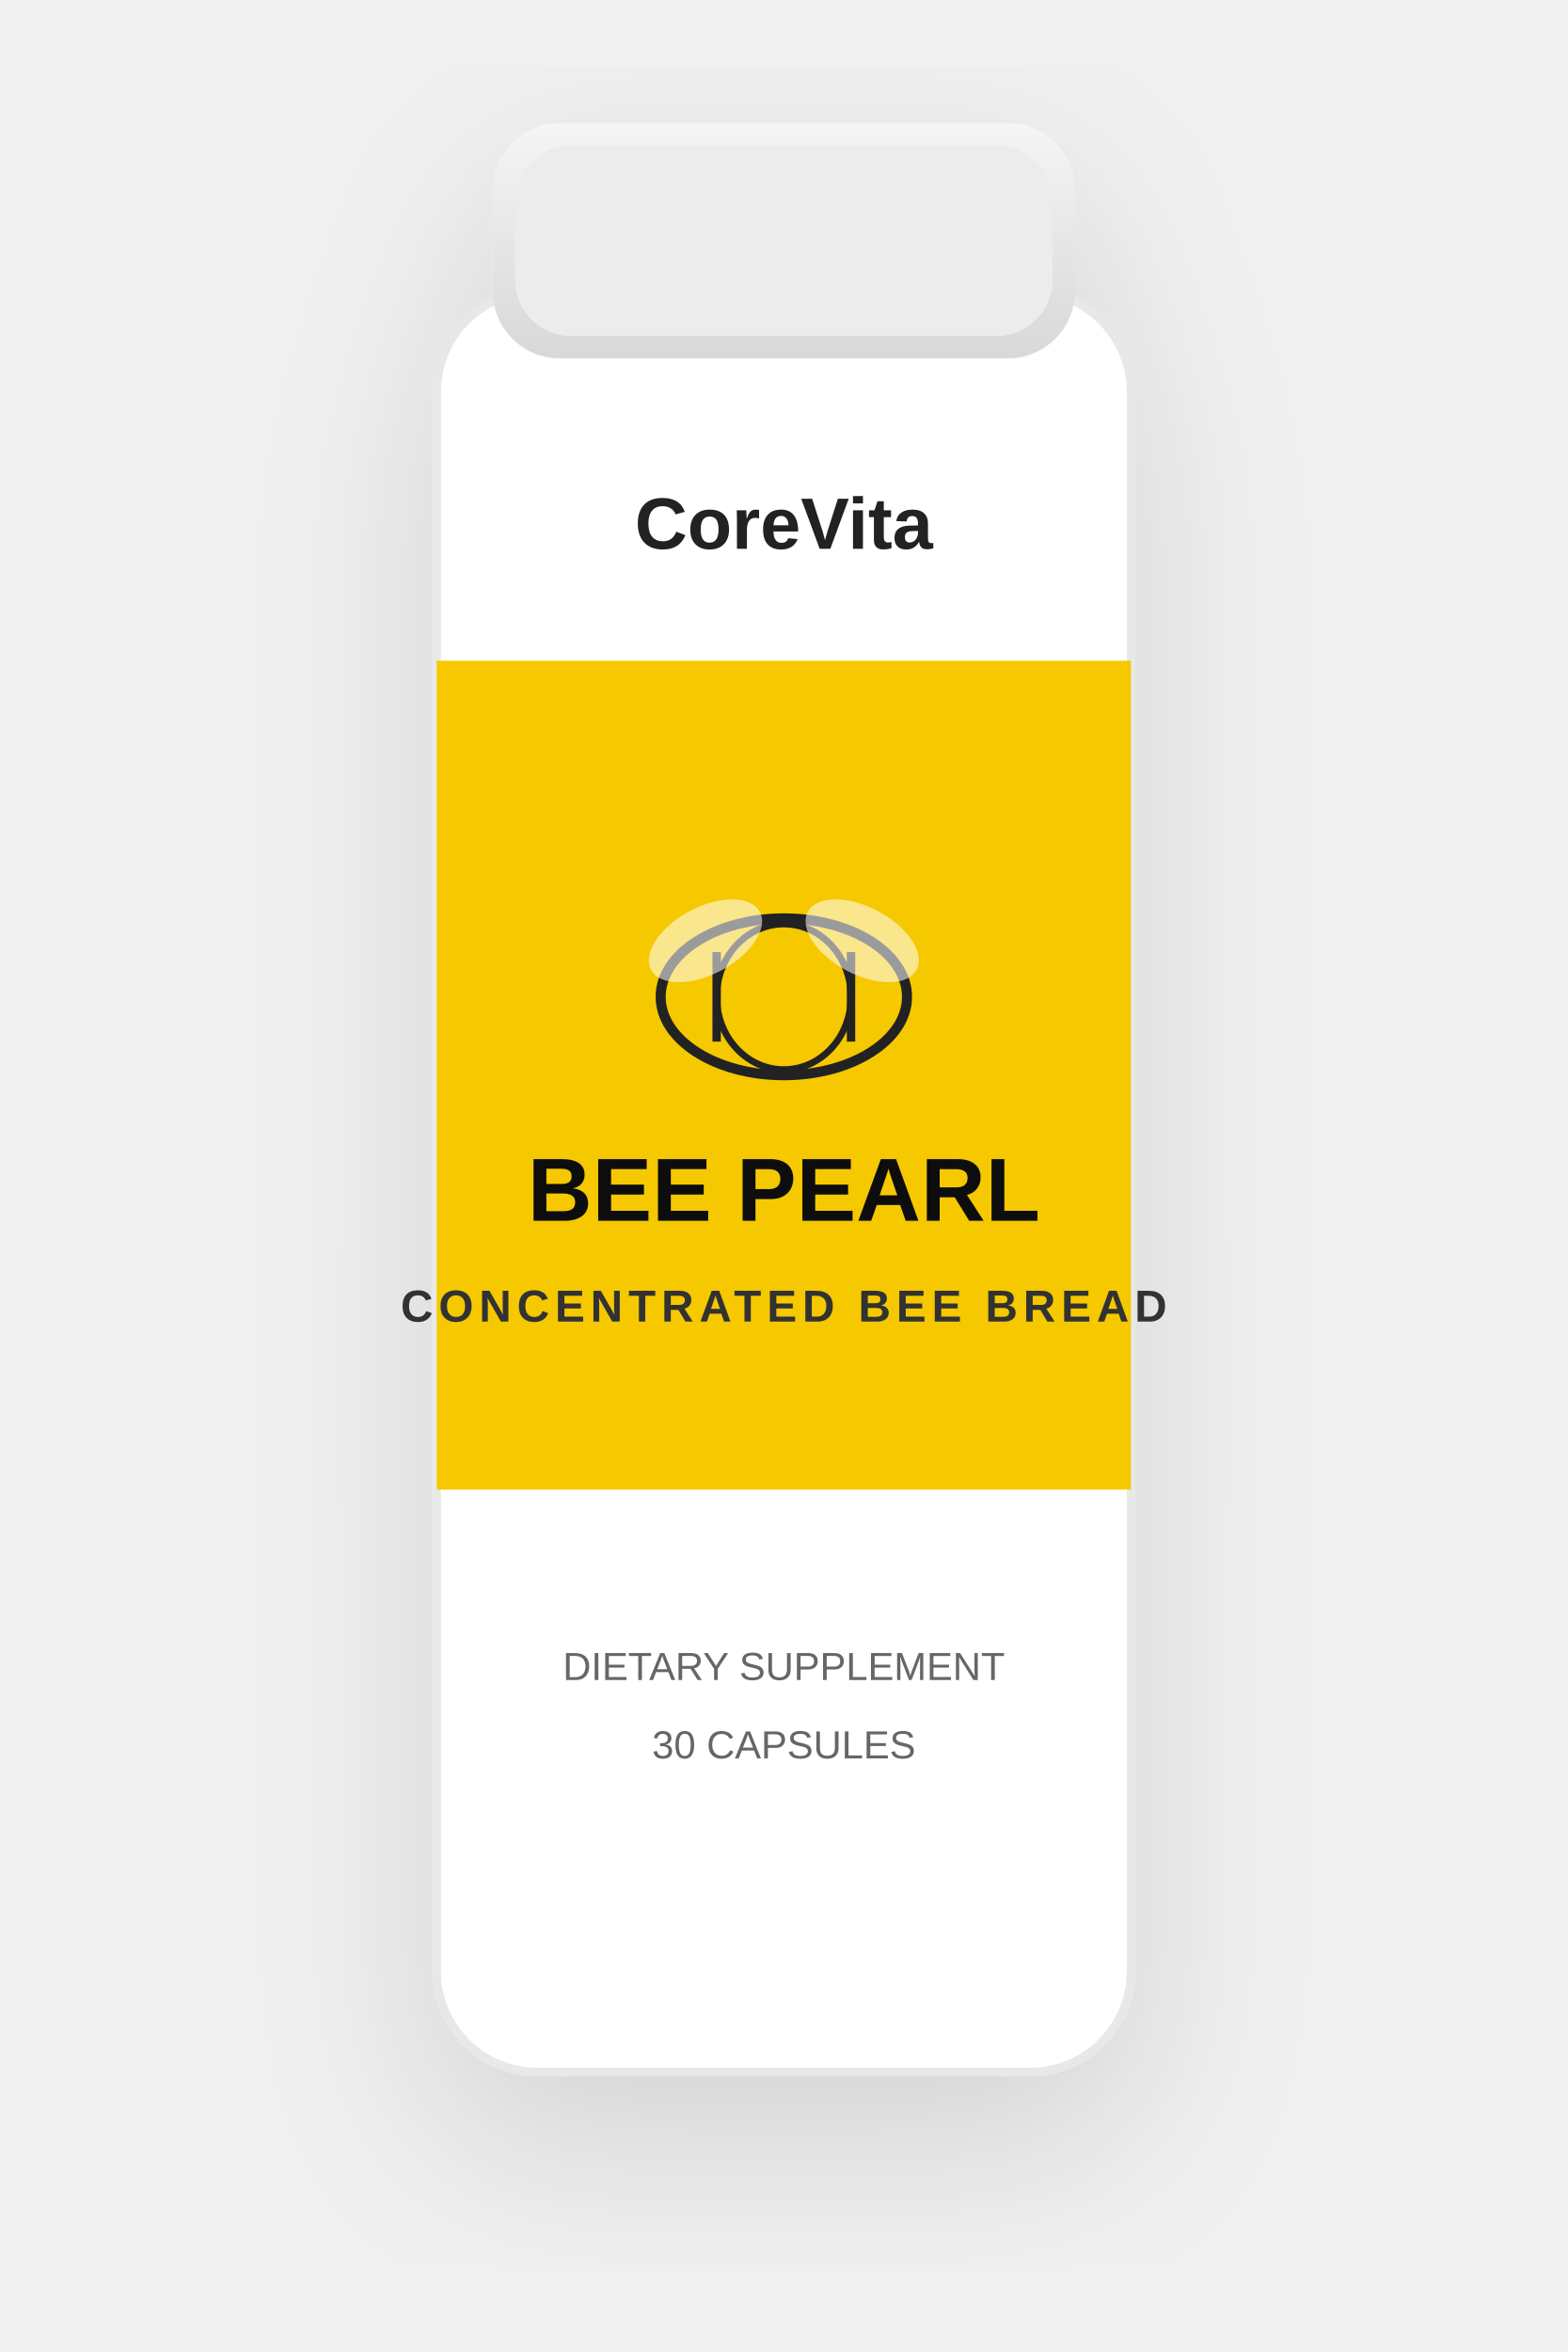
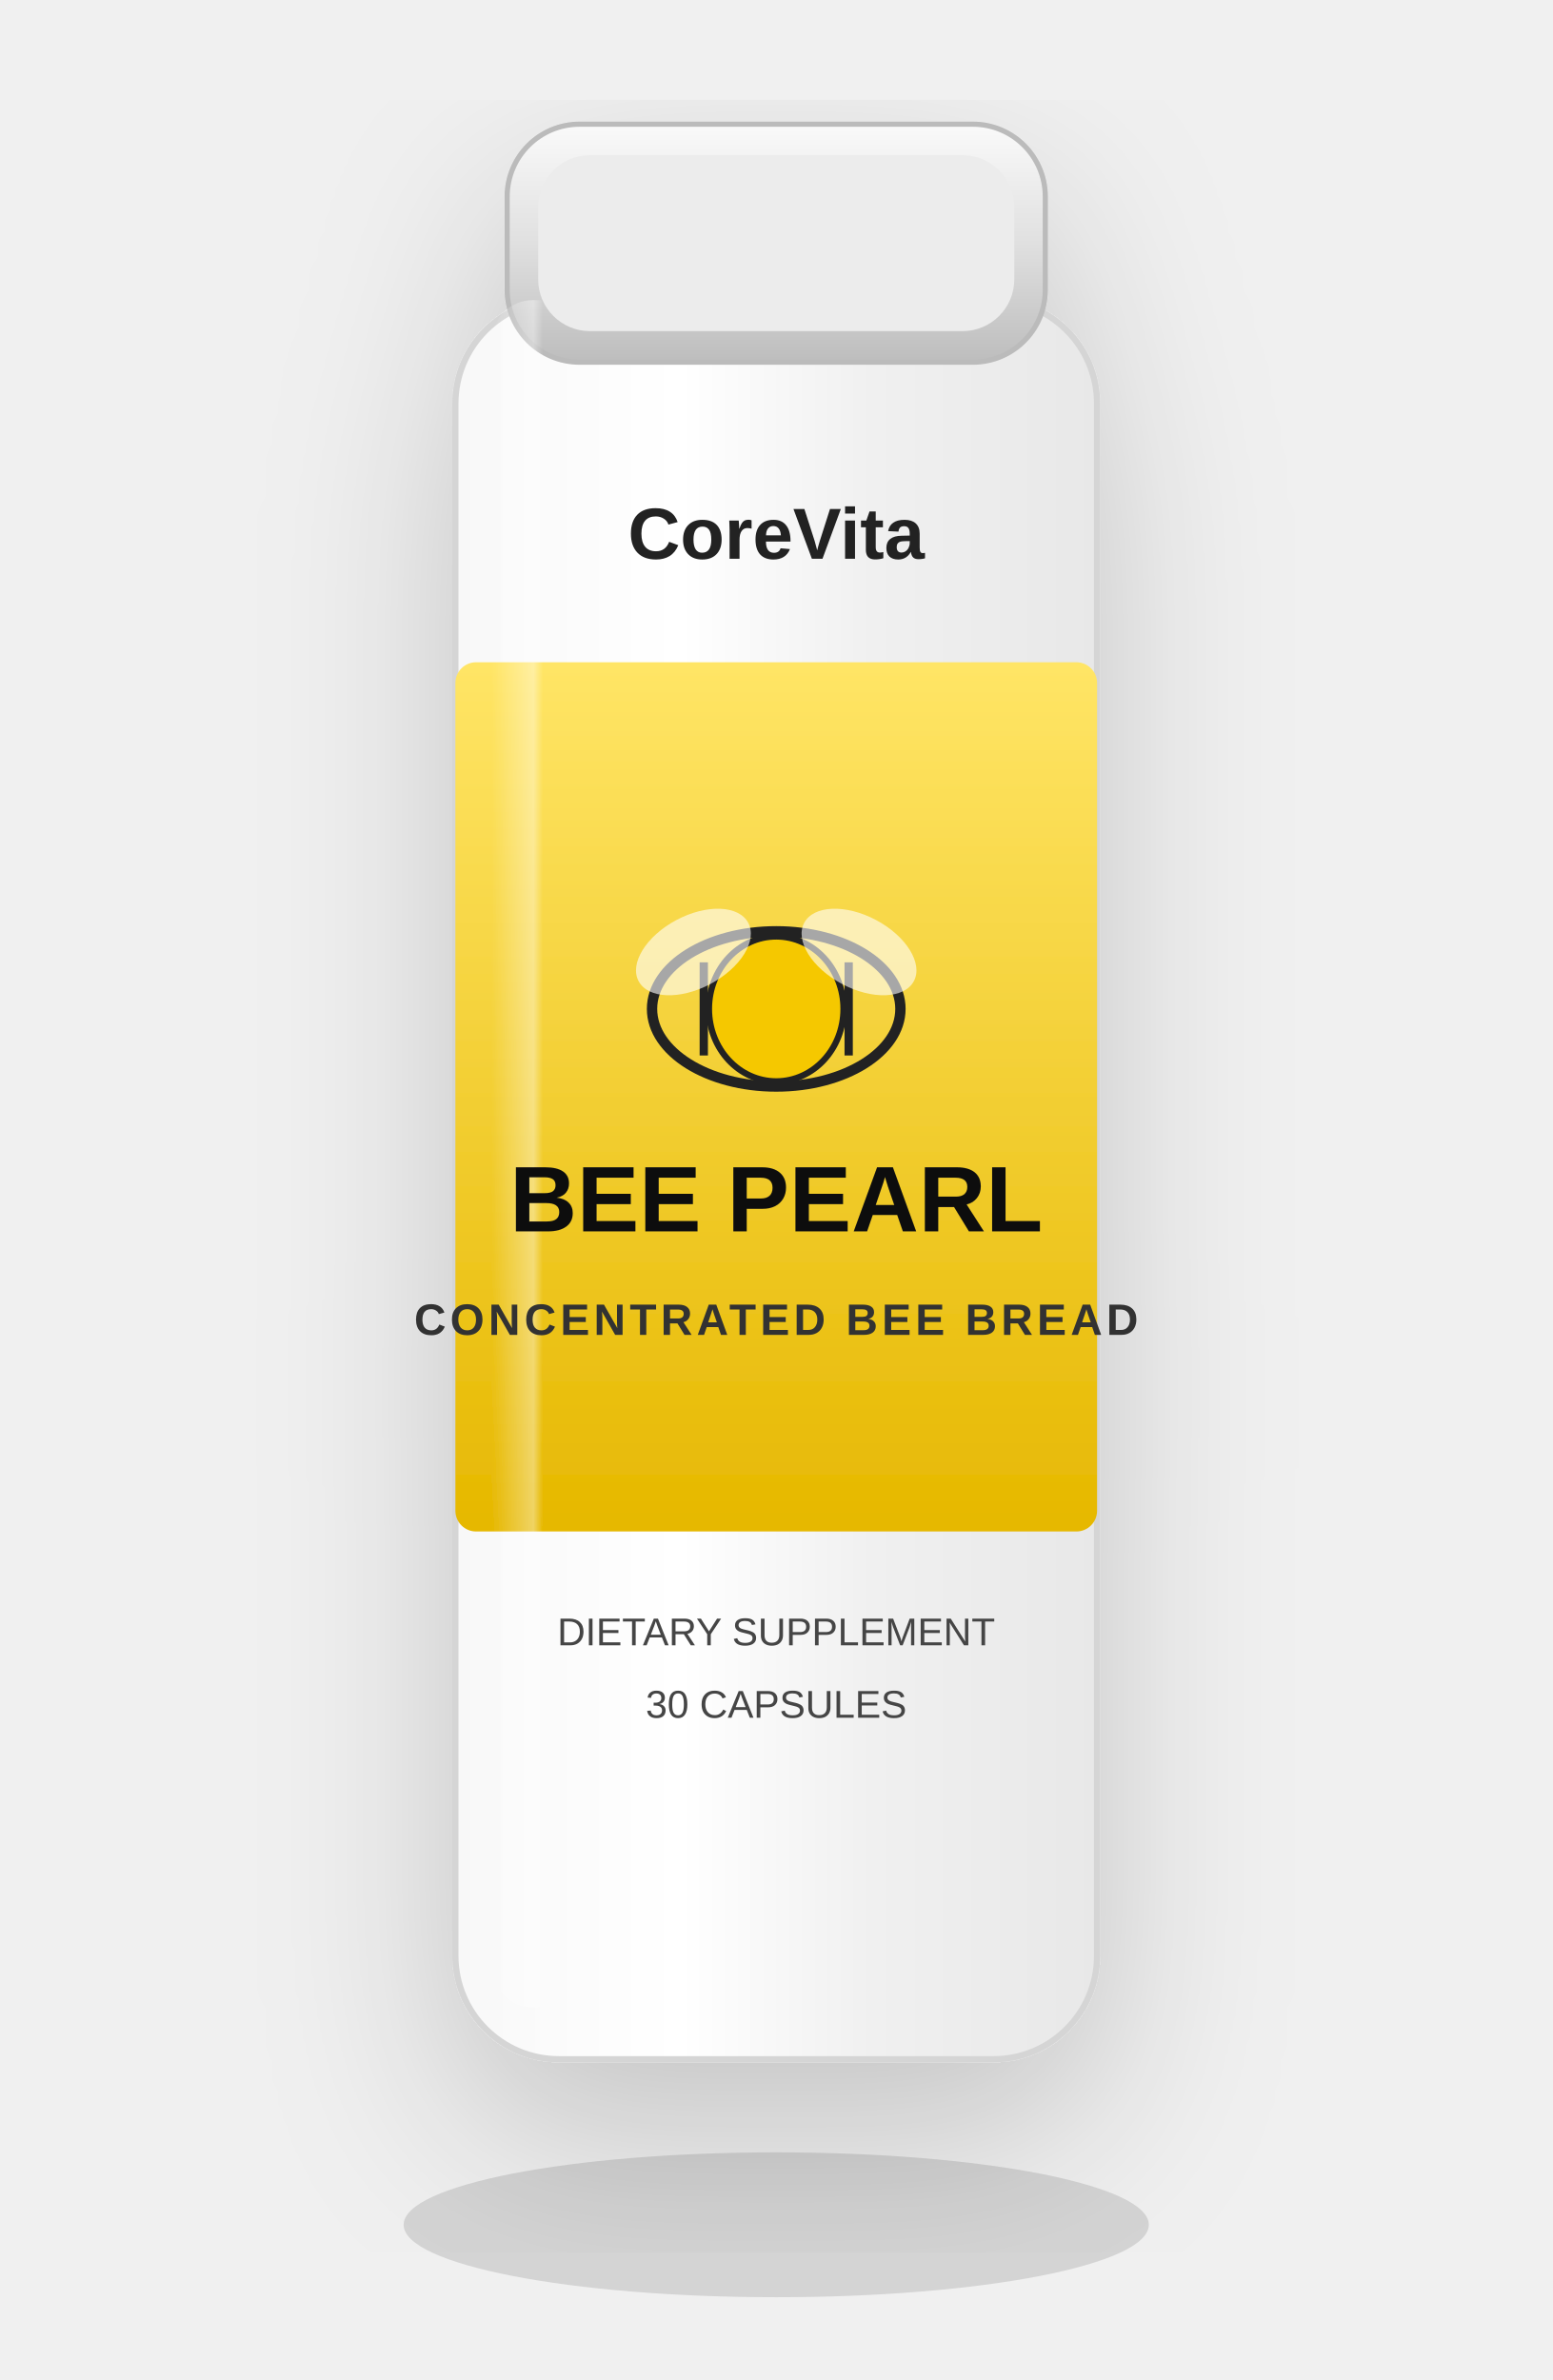
- <svg xmlns="http://www.w3.org/2000/svg" viewBox="0 0 280 420" width="280" height="420">
+ <svg xmlns="http://www.w3.org/2000/svg" viewBox="0 0 300 460" width="300" height="460">
  <defs>
-     <filter id="shadow" x="-20%" y="-10%" width="140%" height="120%">
-       <feDropShadow dx="0" dy="12" stdDeviation="16" flood-color="#000" flood-opacity="0.12" />
+     <filter id="bottleShadow" x="-25%" y="-5%" width="150%" height="115%">
+       <feDropShadow dx="0" dy="14" stdDeviation="18" flood-color="#000" flood-opacity="0.18" />
    </filter>
-     <linearGradient id="cap" x1="0%" y1="0%" x2="0%" y2="100%">
-       <stop offset="0%" stop-color="#f5f5f5" />
-       <stop offset="100%" stop-color="#d8d8d8" />
+     <linearGradient id="capGrad" x1="0%" y1="0%" x2="0%" y2="100%">
+       <stop offset="0%" stop-color="#fafafa" />
+       <stop offset="50%" stop-color="#e0e0e0" />
+       <stop offset="100%" stop-color="#bdbdbd" />
+     </linearGradient>
+     <linearGradient id="labelGrad" x1="0%" y1="0%" x2="0%" y2="100%">
+       <stop offset="0%" stop-color="#FFE566" />
+       <stop offset="100%" stop-color="#E6B800" />
+     </linearGradient>
+     <linearGradient id="bottleBody" x1="0%" y1="0%" x2="100%" y2="0%">
+       <stop offset="0%" stop-color="#f8f8f8" />
+       <stop offset="35%" stop-color="#ffffff" />
+       <stop offset="65%" stop-color="#f0f0f0" />
+       <stop offset="100%" stop-color="#e8e8e8" />
+     </linearGradient>
+     <linearGradient id="shine" x1="0%" y1="0%" x2="100%" y2="0%">
+       <stop offset="0%" stop-color="#fff" stop-opacity="0" />
+       <stop offset="45%" stop-color="#fff" stop-opacity="0.55" />
+       <stop offset="55%" stop-color="#fff" stop-opacity="0" />
    </linearGradient>
  </defs>
-   <g filter="url(#shadow)">
-     <rect x="78" y="52" width="124" height="318" rx="18" fill="#fff" stroke="#e8e8e8" stroke-width="1.5" />
-     <rect x="88" y="22" width="104" height="42" rx="12" fill="url(#cap)" />
-     <rect x="92" y="26" width="96" height="34" rx="10" fill="#ececec" />
-     <path d="M78 118 h124 v148 H78z" fill="#F5C800" />
-     <text x="140" y="98" text-anchor="middle" font-family="Arial,Helvetica,sans-serif" font-size="13" font-weight="700" fill="#222">CoreVita</text>
-     <ellipse cx="140" cy="178" rx="22" ry="14" fill="none" stroke="#222" stroke-width="1.8" />
-     <ellipse cx="140" cy="178" rx="12" ry="13" fill="#F5C800" stroke="#222" stroke-width="1.2" />
-     <line x1="128" y1="170" x2="128" y2="186" stroke="#222" stroke-width="1.5" />
-     <line x1="152" y1="170" x2="152" y2="186" stroke="#222" stroke-width="1.5" />
-     <ellipse cx="126" cy="168" rx="11" ry="6" fill="rgba(255,255,255,0.55)" transform="rotate(-28 126 168)" />
-     <ellipse cx="154" cy="168" rx="11" ry="6" fill="rgba(255,255,255,0.55)" transform="rotate(28 154 168)" />
-     <text x="140" y="218" text-anchor="middle" font-family="Arial,Helvetica,sans-serif" font-size="16" font-weight="900" fill="#111">BEE PEARL</text>
-     <text x="140" y="236" text-anchor="middle" font-family="Arial,Helvetica,sans-serif" font-size="8" font-weight="600" fill="#333" letter-spacing="1">CONCENTRATED BEE BREAD</text>
-     <text x="140" y="300" text-anchor="middle" font-family="Arial,Helvetica,sans-serif" font-size="7" fill="#666">DIETARY SUPPLEMENT</text>
-     <text x="140" y="314" text-anchor="middle" font-family="Arial,Helvetica,sans-serif" font-size="7" fill="#666">30 CAPSULES</text>
+   <ellipse cx="150" cy="430" rx="72" ry="14" fill="#000" opacity="0.12" />
+   <g filter="url(#bottleShadow)">
+     <rect x="88" y="58" width="124" height="340" rx="20" fill="url(#bottleBody)" stroke="#d5d5d5" stroke-width="1.2" />
+     <rect x="98" y="24" width="104" height="46" rx="14" fill="url(#capGrad)" stroke="#bbb" stroke-width="1" />
+     <rect x="104" y="30" width="92" height="34" rx="10" fill="#ececec" />
+     <rect x="88" y="128" width="124" height="168" rx="4" fill="url(#labelGrad)" />
+     <rect x="95" y="58" width="18" height="330" rx="8" fill="url(#shine)" opacity="0.7" />
+     <text x="150" y="108" text-anchor="middle" font-family="Arial,Helvetica,sans-serif" font-size="14" font-weight="700" fill="#222">CoreVita</text>
+     <ellipse cx="150" cy="195" rx="24" ry="15" fill="none" stroke="#222" stroke-width="2" />
+     <ellipse cx="150" cy="195" rx="13" ry="14" fill="#F5C800" stroke="#222" stroke-width="1.2" />
+     <line x1="136" y1="186" x2="136" y2="204" stroke="#222" stroke-width="1.6" />
+     <line x1="164" y1="186" x2="164" y2="204" stroke="#222" stroke-width="1.6" />
+     <ellipse cx="134" cy="184" rx="12" ry="7" fill="rgba(255,255,255,0.6)" transform="rotate(-28 134 184)" />
+     <ellipse cx="166" cy="184" rx="12" ry="7" fill="rgba(255,255,255,0.6)" transform="rotate(28 166 184)" />
+     <text x="150" y="238" text-anchor="middle" font-family="Arial,Helvetica,sans-serif" font-size="18" font-weight="900" fill="#111">BEE PEARL</text>
+     <text x="150" y="258" text-anchor="middle" font-family="Arial,Helvetica,sans-serif" font-size="8.5" font-weight="600" fill="#333" letter-spacing="0.8">CONCENTRATED BEE BREAD</text>
+     <text x="150" y="318" text-anchor="middle" font-family="Arial,Helvetica,sans-serif" font-size="7.5" fill="#444">DIETARY SUPPLEMENT</text>
+     <text x="150" y="332" text-anchor="middle" font-family="Arial,Helvetica,sans-serif" font-size="7.5" fill="#444">30 CAPSULES</text>
  </g>
</svg>
